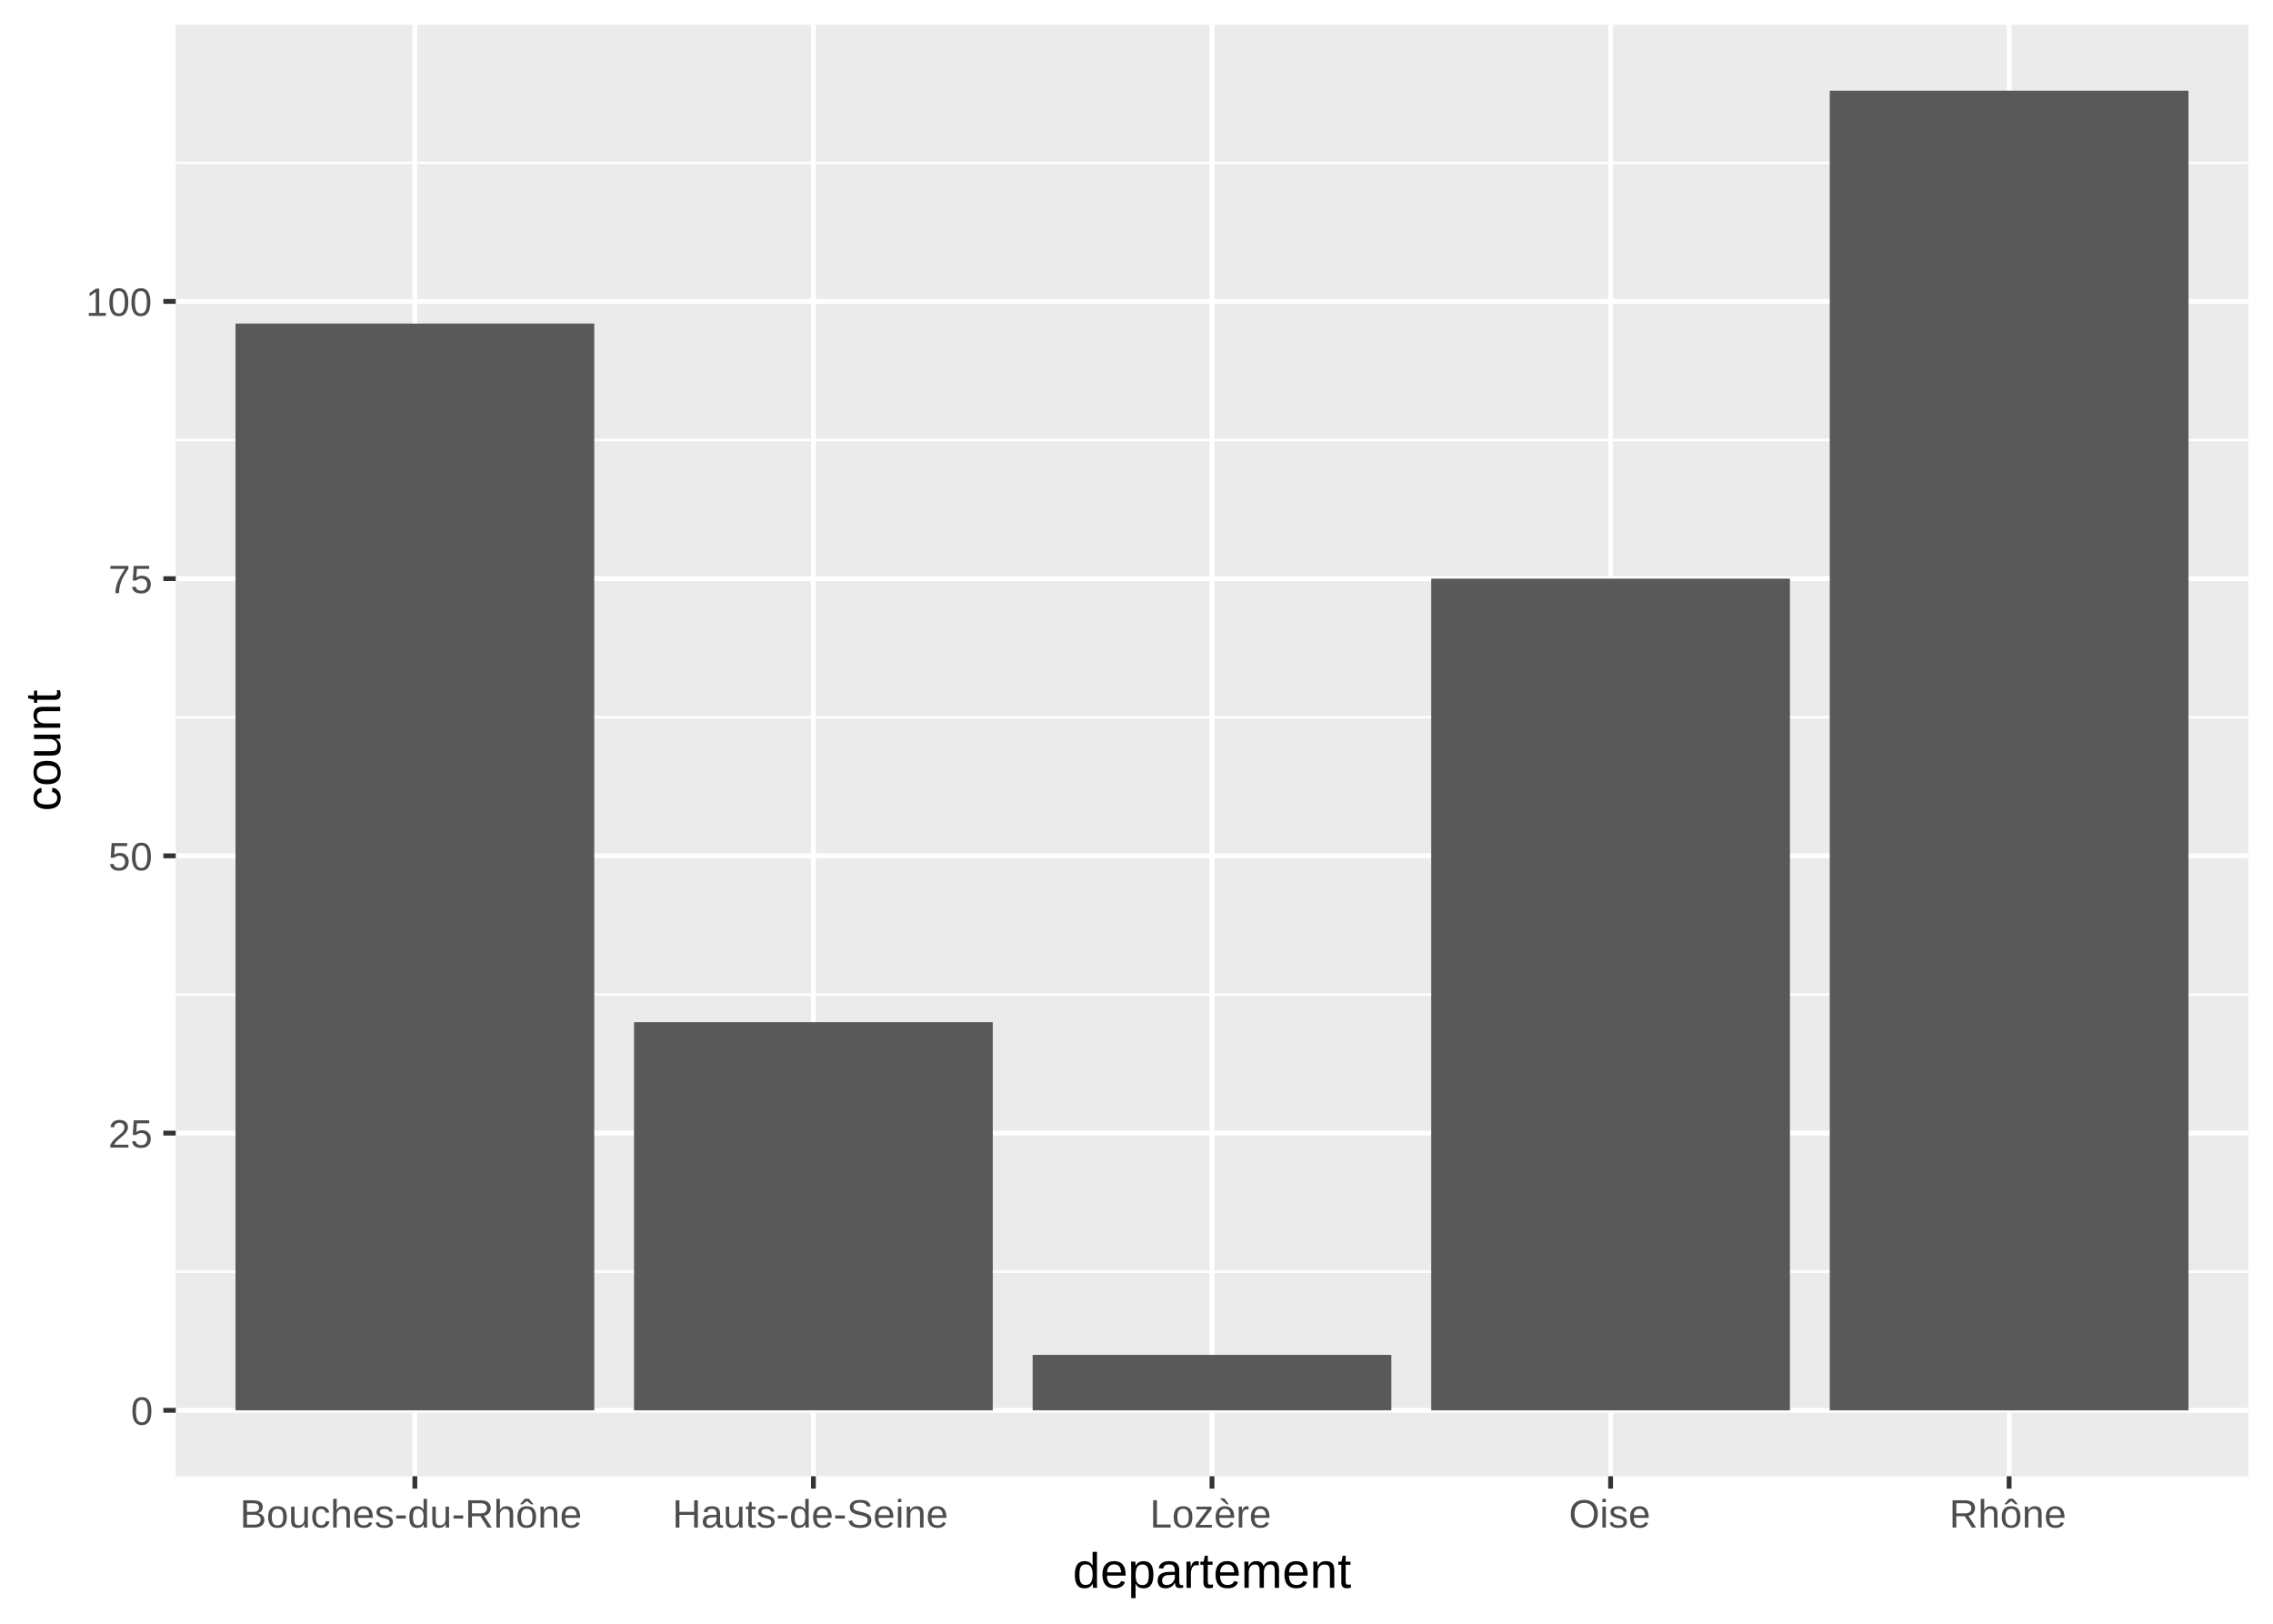
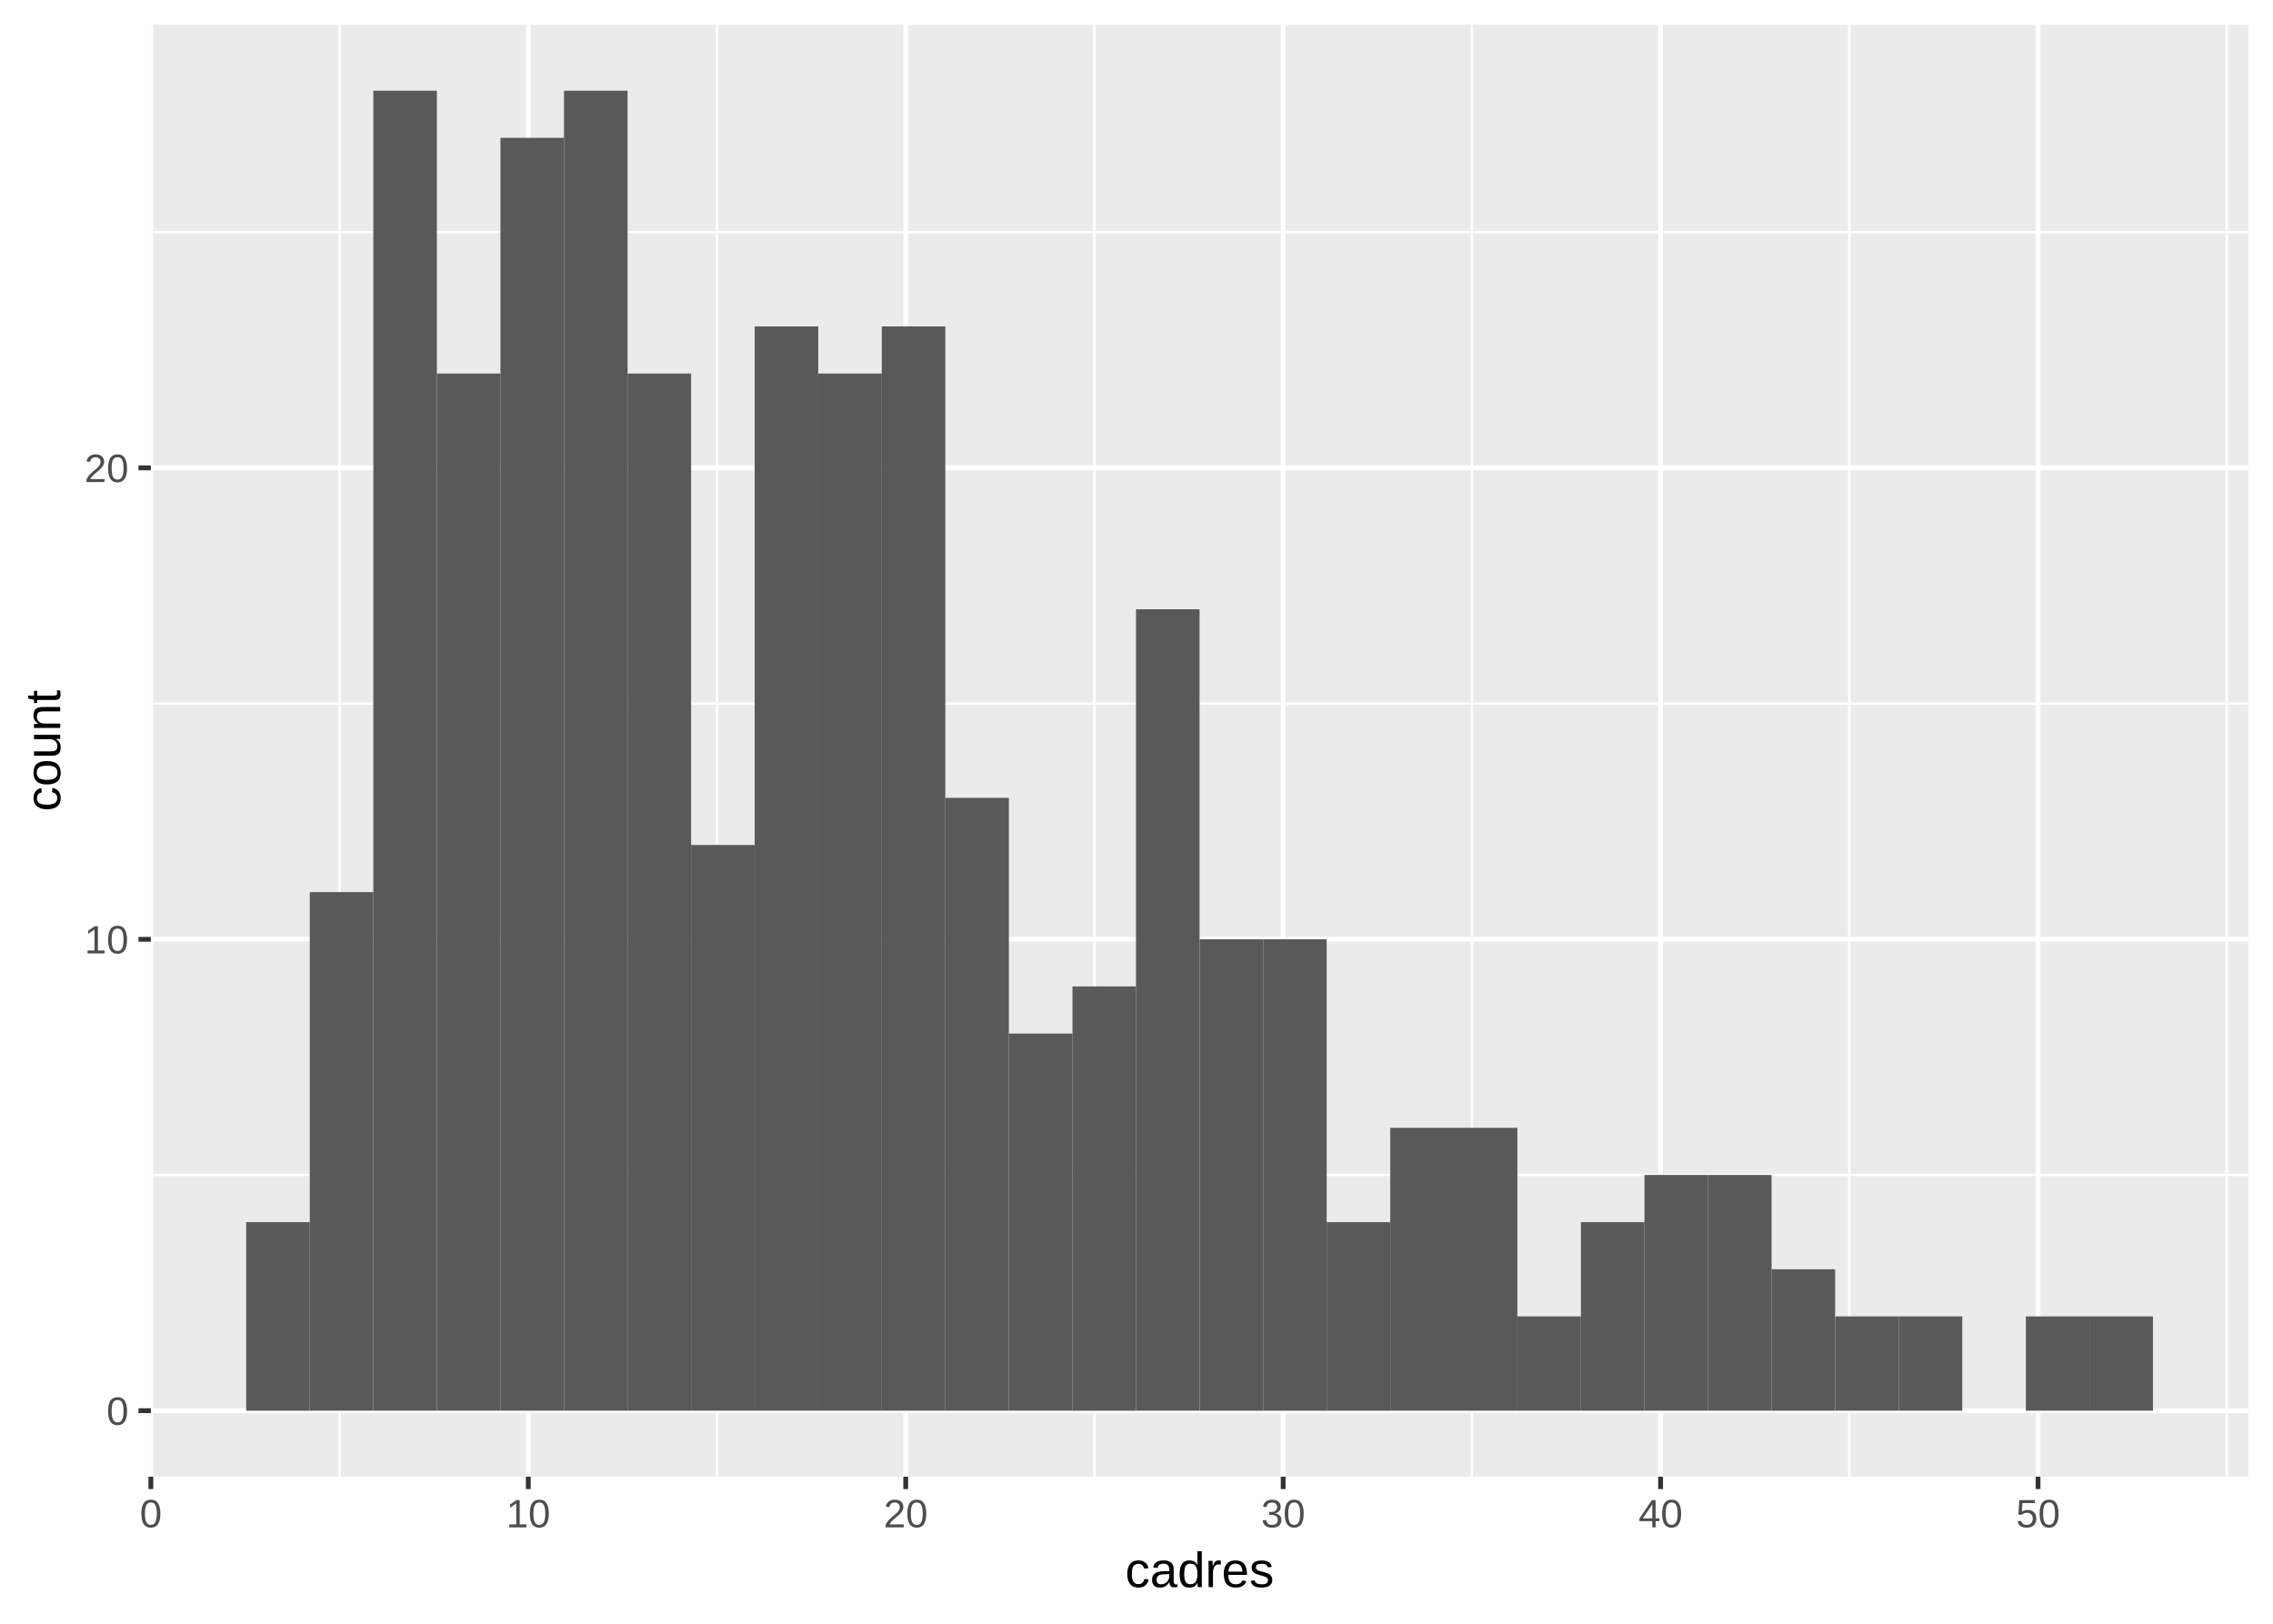
<svg xmlns="http://www.w3.org/2000/svg" viewBox="0 0 504.00 360.00">
  <defs>
    <style type="text/css">
    line, polyline, path, rect, circle {
      fill: none;
      stroke: #000000;
      stroke-linecap: round;
      stroke-linejoin: round;
      stroke-miterlimit: 10.00;
    }
  </style>
  </defs>
  <rect width="100%" height="100%" style="stroke: none; fill: #FFFFFF;" />
  <rect x="0.00" y="0.00" width="504.00" height="360.00" style="stroke-width: 1.07; stroke: #FFFFFF; fill: #FFFFFF;" />
  <defs>
-     <clipPath id="cpMzguOTYxNXw0OTguNTIxfDMyNy4zMTN8NS40Nzk0NQ==">
-       <rect x="38.96" y="5.48" width="459.56" height="321.83" />
+     <clipPath id="cpMzMuNDUzfDQ5OC41MjF8MzI3LjM5Nnw1LjQ3OTQ1">
+       <rect x="33.45" y="5.48" width="465.07" height="321.92" />
    </clipPath>
  </defs>
-   <rect x="38.96" y="5.48" width="459.56" height="321.83" style="stroke-width: 1.07; stroke: none; fill: #EBEBEB;" clip-path="url(#cpMzguOTYxNXw0OTguNTIxfDMyNy4zMTN8NS40Nzk0NQ==)" />
-   <polyline points="38.96,281.95 498.52,281.95 " style="stroke-width: 0.53; stroke: #FFFFFF; stroke-linecap: butt;" clip-path="url(#cpMzguOTYxNXw0OTguNTIxfDMyNy4zMTN8NS40Nzk0NQ==)" />
-   <polyline points="38.96,220.49 498.52,220.49 " style="stroke-width: 0.53; stroke: #FFFFFF; stroke-linecap: butt;" clip-path="url(#cpMzguOTYxNXw0OTguNTIxfDMyNy4zMTN8NS40Nzk0NQ==)" />
-   <polyline points="38.96,159.02 498.52,159.02 " style="stroke-width: 0.53; stroke: #FFFFFF; stroke-linecap: butt;" clip-path="url(#cpMzguOTYxNXw0OTguNTIxfDMyNy4zMTN8NS40Nzk0NQ==)" />
-   <polyline points="38.96,97.55 498.52,97.55 " style="stroke-width: 0.53; stroke: #FFFFFF; stroke-linecap: butt;" clip-path="url(#cpMzguOTYxNXw0OTguNTIxfDMyNy4zMTN8NS40Nzk0NQ==)" />
-   <polyline points="38.96,36.09 498.52,36.09 " style="stroke-width: 0.53; stroke: #FFFFFF; stroke-linecap: butt;" clip-path="url(#cpMzguOTYxNXw0OTguNTIxfDMyNy4zMTN8NS40Nzk0NQ==)" />
-   <polyline points="38.96,312.68 498.52,312.68 " style="stroke-width: 1.07; stroke: #FFFFFF; stroke-linecap: butt;" clip-path="url(#cpMzguOTYxNXw0OTguNTIxfDMyNy4zMTN8NS40Nzk0NQ==)" />
-   <polyline points="38.96,251.22 498.52,251.22 " style="stroke-width: 1.07; stroke: #FFFFFF; stroke-linecap: butt;" clip-path="url(#cpMzguOTYxNXw0OTguNTIxfDMyNy4zMTN8NS40Nzk0NQ==)" />
-   <polyline points="38.96,189.75 498.52,189.75 " style="stroke-width: 1.07; stroke: #FFFFFF; stroke-linecap: butt;" clip-path="url(#cpMzguOTYxNXw0OTguNTIxfDMyNy4zMTN8NS40Nzk0NQ==)" />
-   <polyline points="38.96,128.29 498.52,128.29 " style="stroke-width: 1.07; stroke: #FFFFFF; stroke-linecap: butt;" clip-path="url(#cpMzguOTYxNXw0OTguNTIxfDMyNy4zMTN8NS40Nzk0NQ==)" />
-   <polyline points="38.96,66.82 498.52,66.82 " style="stroke-width: 1.07; stroke: #FFFFFF; stroke-linecap: butt;" clip-path="url(#cpMzguOTYxNXw0OTguNTIxfDMyNy4zMTN8NS40Nzk0NQ==)" />
-   <polyline points="91.99,327.31 91.99,5.48 " style="stroke-width: 1.07; stroke: #FFFFFF; stroke-linecap: butt;" clip-path="url(#cpMzguOTYxNXw0OTguNTIxfDMyNy4zMTN8NS40Nzk0NQ==)" />
-   <polyline points="180.36,327.31 180.36,5.48 " style="stroke-width: 1.07; stroke: #FFFFFF; stroke-linecap: butt;" clip-path="url(#cpMzguOTYxNXw0OTguNTIxfDMyNy4zMTN8NS40Nzk0NQ==)" />
-   <polyline points="268.74,327.31 268.74,5.48 " style="stroke-width: 1.07; stroke: #FFFFFF; stroke-linecap: butt;" clip-path="url(#cpMzguOTYxNXw0OTguNTIxfDMyNy4zMTN8NS40Nzk0NQ==)" />
-   <polyline points="357.12,327.31 357.12,5.48 " style="stroke-width: 1.07; stroke: #FFFFFF; stroke-linecap: butt;" clip-path="url(#cpMzguOTYxNXw0OTguNTIxfDMyNy4zMTN8NS40Nzk0NQ==)" />
-   <polyline points="445.49,327.31 445.49,5.48 " style="stroke-width: 1.07; stroke: #FFFFFF; stroke-linecap: butt;" clip-path="url(#cpMzguOTYxNXw0OTguNTIxfDMyNy4zMTN8NS40Nzk0NQ==)" />
-   <rect x="52.22" y="71.74" width="79.54" height="240.94" style="stroke-width: 1.07; stroke: none; stroke-linecap: butt; fill: #595959;" clip-path="url(#cpMzguOTYxNXw0OTguNTIxfDMyNy4zMTN8NS40Nzk0NQ==)" />
-   <rect x="140.59" y="226.63" width="79.54" height="86.05" style="stroke-width: 1.07; stroke: none; stroke-linecap: butt; fill: #595959;" clip-path="url(#cpMzguOTYxNXw0OTguNTIxfDMyNy4zMTN8NS40Nzk0NQ==)" />
-   <rect x="228.97" y="300.39" width="79.54" height="12.29" style="stroke-width: 1.07; stroke: none; stroke-linecap: butt; fill: #595959;" clip-path="url(#cpMzguOTYxNXw0OTguNTIxfDMyNy4zMTN8NS40Nzk0NQ==)" />
-   <rect x="317.35" y="128.29" width="79.54" height="184.40" style="stroke-width: 1.07; stroke: none; stroke-linecap: butt; fill: #595959;" clip-path="url(#cpMzguOTYxNXw0OTguNTIxfDMyNy4zMTN8NS40Nzk0NQ==)" />
-   <rect x="405.72" y="20.11" width="79.54" height="292.58" style="stroke-width: 1.07; stroke: none; stroke-linecap: butt; fill: #595959;" clip-path="url(#cpMzguOTYxNXw0OTguNTIxfDMyNy4zMTN8NS40Nzk0NQ==)" />
+   <rect x="33.45" y="5.48" width="465.07" height="321.92" style="stroke-width: 1.07; stroke: none; fill: #EBEBEB;" clip-path="url(#cpMzMuNDUzfDQ5OC41MjF8MzI3LjM5Nnw1LjQ3OTQ1)" />
+   <polyline points="33.45,260.50 498.52,260.50 " style="stroke-width: 0.53; stroke: #FFFFFF; stroke-linecap: butt;" clip-path="url(#cpMzMuNDUzfDQ5OC41MjF8MzI3LjM5Nnw1LjQ3OTQ1)" />
+   <polyline points="33.45,155.99 498.52,155.99 " style="stroke-width: 0.53; stroke: #FFFFFF; stroke-linecap: butt;" clip-path="url(#cpMzMuNDUzfDQ5OC41MjF8MzI3LjM5Nnw1LjQ3OTQ1)" />
+   <polyline points="33.45,51.47 498.52,51.47 " style="stroke-width: 0.53; stroke: #FFFFFF; stroke-linecap: butt;" clip-path="url(#cpMzMuNDUzfDQ5OC41MjF8MzI3LjM5Nnw1LjQ3OTQ1)" />
+   <polyline points="75.30,327.40 75.30,5.48 " style="stroke-width: 0.53; stroke: #FFFFFF; stroke-linecap: butt;" clip-path="url(#cpMzMuNDUzfDQ5OC41MjF8MzI3LjM5Nnw1LjQ3OTQ1)" />
+   <polyline points="158.99,327.40 158.99,5.48 " style="stroke-width: 0.53; stroke: #FFFFFF; stroke-linecap: butt;" clip-path="url(#cpMzMuNDUzfDQ5OC41MjF8MzI3LjM5Nnw1LjQ3OTQ1)" />
+   <polyline points="242.68,327.40 242.68,5.48 " style="stroke-width: 0.53; stroke: #FFFFFF; stroke-linecap: butt;" clip-path="url(#cpMzMuNDUzfDQ5OC41MjF8MzI3LjM5Nnw1LjQ3OTQ1)" />
+   <polyline points="326.37,327.40 326.37,5.48 " style="stroke-width: 0.53; stroke: #FFFFFF; stroke-linecap: butt;" clip-path="url(#cpMzMuNDUzfDQ5OC41MjF8MzI3LjM5Nnw1LjQ3OTQ1)" />
+   <polyline points="410.05,327.40 410.05,5.48 " style="stroke-width: 0.53; stroke: #FFFFFF; stroke-linecap: butt;" clip-path="url(#cpMzMuNDUzfDQ5OC41MjF8MzI3LjM5Nnw1LjQ3OTQ1)" />
+   <polyline points="493.74,327.40 493.74,5.48 " style="stroke-width: 0.53; stroke: #FFFFFF; stroke-linecap: butt;" clip-path="url(#cpMzMuNDUzfDQ5OC41MjF8MzI3LjM5Nnw1LjQ3OTQ1)" />
+   <polyline points="33.45,312.76 498.52,312.76 " style="stroke-width: 1.07; stroke: #FFFFFF; stroke-linecap: butt;" clip-path="url(#cpMzMuNDUzfDQ5OC41MjF8MzI3LjM5Nnw1LjQ3OTQ1)" />
+   <polyline points="33.45,208.25 498.52,208.25 " style="stroke-width: 1.07; stroke: #FFFFFF; stroke-linecap: butt;" clip-path="url(#cpMzMuNDUzfDQ5OC41MjF8MzI3LjM5Nnw1LjQ3OTQ1)" />
+   <polyline points="33.45,103.73 498.52,103.73 " style="stroke-width: 1.07; stroke: #FFFFFF; stroke-linecap: butt;" clip-path="url(#cpMzMuNDUzfDQ5OC41MjF8MzI3LjM5Nnw1LjQ3OTQ1)" />
+   <polyline points="33.45,327.40 33.45,5.48 " style="stroke-width: 1.07; stroke: #FFFFFF; stroke-linecap: butt;" clip-path="url(#cpMzMuNDUzfDQ5OC41MjF8MzI3LjM5Nnw1LjQ3OTQ1)" />
+   <polyline points="117.14,327.40 117.14,5.48 " style="stroke-width: 1.07; stroke: #FFFFFF; stroke-linecap: butt;" clip-path="url(#cpMzMuNDUzfDQ5OC41MjF8MzI3LjM5Nnw1LjQ3OTQ1)" />
+   <polyline points="200.83,327.40 200.83,5.48 " style="stroke-width: 1.07; stroke: #FFFFFF; stroke-linecap: butt;" clip-path="url(#cpMzMuNDUzfDQ5OC41MjF8MzI3LjM5Nnw1LjQ3OTQ1)" />
+   <polyline points="284.52,327.40 284.52,5.48 " style="stroke-width: 1.07; stroke: #FFFFFF; stroke-linecap: butt;" clip-path="url(#cpMzMuNDUzfDQ5OC41MjF8MzI3LjM5Nnw1LjQ3OTQ1)" />
+   <polyline points="368.21,327.40 368.21,5.48 " style="stroke-width: 1.07; stroke: #FFFFFF; stroke-linecap: butt;" clip-path="url(#cpMzMuNDUzfDQ5OC41MjF8MzI3LjM5Nnw1LjQ3OTQ1)" />
+   <polyline points="451.90,327.40 451.90,5.48 " style="stroke-width: 1.07; stroke: #FFFFFF; stroke-linecap: butt;" clip-path="url(#cpMzMuNDUzfDQ5OC41MjF8MzI3LjM5Nnw1LjQ3OTQ1)" />
+   <rect x="54.59" y="270.96" width="14.09" height="41.81" style="stroke-width: 1.07; stroke: none; stroke-linecap: butt; fill: #595959;" clip-path="url(#cpMzMuNDUzfDQ5OC41MjF8MzI3LjM5Nnw1LjQ3OTQ1)" />
+   <rect x="68.69" y="197.79" width="14.09" height="114.97" style="stroke-width: 1.07; stroke: none; stroke-linecap: butt; fill: #595959;" clip-path="url(#cpMzMuNDUzfDQ5OC41MjF8MzI3LjM5Nnw1LjQ3OTQ1)" />
+   <rect x="82.78" y="20.11" width="14.09" height="292.65" style="stroke-width: 1.07; stroke: none; stroke-linecap: butt; fill: #595959;" clip-path="url(#cpMzMuNDUzfDQ5OC41MjF8MzI3LjM5Nnw1LjQ3OTQ1)" />
+   <rect x="96.87" y="82.82" width="14.09" height="229.94" style="stroke-width: 1.07; stroke: none; stroke-linecap: butt; fill: #595959;" clip-path="url(#cpMzMuNDUzfDQ5OC41MjF8MzI3LjM5Nnw1LjQ3OTQ1)" />
+   <rect x="110.96" y="30.56" width="14.09" height="282.20" style="stroke-width: 1.07; stroke: none; stroke-linecap: butt; fill: #595959;" clip-path="url(#cpMzMuNDUzfDQ5OC41MjF8MzI3LjM5Nnw1LjQ3OTQ1)" />
+   <rect x="125.06" y="20.11" width="14.09" height="292.65" style="stroke-width: 1.07; stroke: none; stroke-linecap: butt; fill: #595959;" clip-path="url(#cpMzMuNDUzfDQ5OC41MjF8MzI3LjM5Nnw1LjQ3OTQ1)" />
+   <rect x="139.15" y="82.82" width="14.09" height="229.94" style="stroke-width: 1.07; stroke: none; stroke-linecap: butt; fill: #595959;" clip-path="url(#cpMzMuNDUzfDQ5OC41MjF8MzI3LjM5Nnw1LjQ3OTQ1)" />
+   <rect x="153.24" y="187.34" width="14.09" height="125.42" style="stroke-width: 1.07; stroke: none; stroke-linecap: butt; fill: #595959;" clip-path="url(#cpMzMuNDUzfDQ5OC41MjF8MzI3LjM5Nnw1LjQ3OTQ1)" />
+   <rect x="167.34" y="72.37" width="14.09" height="240.39" style="stroke-width: 1.07; stroke: none; stroke-linecap: butt; fill: #595959;" clip-path="url(#cpMzMuNDUzfDQ5OC41MjF8MzI3LjM5Nnw1LjQ3OTQ1)" />
+   <rect x="181.43" y="82.82" width="14.09" height="229.94" style="stroke-width: 1.07; stroke: none; stroke-linecap: butt; fill: #595959;" clip-path="url(#cpMzMuNDUzfDQ5OC41MjF8MzI3LjM5Nnw1LjQ3OTQ1)" />
+   <rect x="195.52" y="72.37" width="14.09" height="240.39" style="stroke-width: 1.07; stroke: none; stroke-linecap: butt; fill: #595959;" clip-path="url(#cpMzMuNDUzfDQ5OC41MjF8MzI3LjM5Nnw1LjQ3OTQ1)" />
+   <rect x="209.61" y="176.89" width="14.09" height="135.87" style="stroke-width: 1.07; stroke: none; stroke-linecap: butt; fill: #595959;" clip-path="url(#cpMzMuNDUzfDQ5OC41MjF8MzI3LjM5Nnw1LjQ3OTQ1)" />
+   <rect x="223.71" y="229.15" width="14.09" height="83.61" style="stroke-width: 1.07; stroke: none; stroke-linecap: butt; fill: #595959;" clip-path="url(#cpMzMuNDUzfDQ5OC41MjF8MzI3LjM5Nnw1LjQ3OTQ1)" />
+   <rect x="237.80" y="218.70" width="14.09" height="94.07" style="stroke-width: 1.07; stroke: none; stroke-linecap: butt; fill: #595959;" clip-path="url(#cpMzMuNDUzfDQ5OC41MjF8MzI3LjM5Nnw1LjQ3OTQ1)" />
+   <rect x="251.89" y="135.08" width="14.09" height="177.68" style="stroke-width: 1.07; stroke: none; stroke-linecap: butt; fill: #595959;" clip-path="url(#cpMzMuNDUzfDQ5OC41MjF8MzI3LjM5Nnw1LjQ3OTQ1)" />
+   <rect x="265.99" y="208.25" width="14.09" height="104.52" style="stroke-width: 1.07; stroke: none; stroke-linecap: butt; fill: #595959;" clip-path="url(#cpMzMuNDUzfDQ5OC41MjF8MzI3LjM5Nnw1LjQ3OTQ1)" />
+   <rect x="280.08" y="208.25" width="14.09" height="104.52" style="stroke-width: 1.07; stroke: none; stroke-linecap: butt; fill: #595959;" clip-path="url(#cpMzMuNDUzfDQ5OC41MjF8MzI3LjM5Nnw1LjQ3OTQ1)" />
+   <rect x="294.17" y="270.96" width="14.09" height="41.81" style="stroke-width: 1.07; stroke: none; stroke-linecap: butt; fill: #595959;" clip-path="url(#cpMzMuNDUzfDQ5OC41MjF8MzI3LjM5Nnw1LjQ3OTQ1)" />
+   <rect x="308.27" y="250.05" width="14.09" height="62.71" style="stroke-width: 1.07; stroke: none; stroke-linecap: butt; fill: #595959;" clip-path="url(#cpMzMuNDUzfDQ5OC41MjF8MzI3LjM5Nnw1LjQ3OTQ1)" />
+   <rect x="322.36" y="250.05" width="14.09" height="62.71" style="stroke-width: 1.07; stroke: none; stroke-linecap: butt; fill: #595959;" clip-path="url(#cpMzMuNDUzfDQ5OC41MjF8MzI3LjM5Nnw1LjQ3OTQ1)" />
+   <rect x="336.45" y="291.86" width="14.09" height="20.90" style="stroke-width: 1.07; stroke: none; stroke-linecap: butt; fill: #595959;" clip-path="url(#cpMzMuNDUzfDQ5OC41MjF8MzI3LjM5Nnw1LjQ3OTQ1)" />
+   <rect x="350.54" y="270.96" width="14.09" height="41.81" style="stroke-width: 1.07; stroke: none; stroke-linecap: butt; fill: #595959;" clip-path="url(#cpMzMuNDUzfDQ5OC41MjF8MzI3LjM5Nnw1LjQ3OTQ1)" />
+   <rect x="364.64" y="260.50" width="14.09" height="52.26" style="stroke-width: 1.07; stroke: none; stroke-linecap: butt; fill: #595959;" clip-path="url(#cpMzMuNDUzfDQ5OC41MjF8MzI3LjM5Nnw1LjQ3OTQ1)" />
+   <rect x="378.73" y="260.50" width="14.09" height="52.26" style="stroke-width: 1.07; stroke: none; stroke-linecap: butt; fill: #595959;" clip-path="url(#cpMzMuNDUzfDQ5OC41MjF8MzI3LjM5Nnw1LjQ3OTQ1)" />
+   <rect x="392.82" y="281.41" width="14.09" height="31.36" style="stroke-width: 1.07; stroke: none; stroke-linecap: butt; fill: #595959;" clip-path="url(#cpMzMuNDUzfDQ5OC41MjF8MzI3LjM5Nnw1LjQ3OTQ1)" />
+   <rect x="406.92" y="291.86" width="14.09" height="20.90" style="stroke-width: 1.07; stroke: none; stroke-linecap: butt; fill: #595959;" clip-path="url(#cpMzMuNDUzfDQ5OC41MjF8MzI3LjM5Nnw1LjQ3OTQ1)" />
+   <rect x="421.01" y="291.86" width="14.09" height="20.90" style="stroke-width: 1.07; stroke: none; stroke-linecap: butt; fill: #595959;" clip-path="url(#cpMzMuNDUzfDQ5OC41MjF8MzI3LjM5Nnw1LjQ3OTQ1)" />
+   <rect x="435.10" y="312.76" width="14.09" height="0.00" style="stroke-width: 1.07; stroke: none; stroke-linecap: butt; fill: #595959;" clip-path="url(#cpMzMuNDUzfDQ5OC41MjF8MzI3LjM5Nnw1LjQ3OTQ1)" />
+   <rect x="449.20" y="291.86" width="14.09" height="20.90" style="stroke-width: 1.07; stroke: none; stroke-linecap: butt; fill: #595959;" clip-path="url(#cpMzMuNDUzfDQ5OC41MjF8MzI3LjM5Nnw1LjQ3OTQ1)" />
+   <rect x="463.29" y="291.86" width="14.09" height="20.90" style="stroke-width: 1.07; stroke: none; stroke-linecap: butt; fill: #595959;" clip-path="url(#cpMzMuNDUzfDQ5OC41MjF8MzI3LjM5Nnw1LjQ3OTQ1)" />
  <defs>
    <clipPath id="cpMHw1MDR8MzYwfDA=">
      <rect x="0.00" y="0.00" width="504.00" height="360.00" />
    </clipPath>
  </defs>
  <g clip-path="url(#cpMHw1MDR8MzYwfDA=)">
-     <text x="29.02" y="315.90" style="font-size: 8.80px; fill: #4D4D4D; font-family: Arial;" textLength="5.01px" lengthAdjust="spacingAndGlyphs">0</text>
+     <text x="23.63" y="315.91" style="font-size: 8.80px; fill: #4D4D4D; font-family: Arial;" textLength="4.89px" lengthAdjust="spacingAndGlyphs">0</text>
  </g>
  <g clip-path="url(#cpMHw1MDR8MzYwfDA=)">
-     <text x="24.02" y="254.44" style="font-size: 8.80px; fill: #4D4D4D; font-family: Arial;" textLength="10.01px" lengthAdjust="spacingAndGlyphs">25</text>
+     <text x="18.73" y="211.39" style="font-size: 8.80px; fill: #4D4D4D; font-family: Arial;" textLength="9.79px" lengthAdjust="spacingAndGlyphs">10</text>
  </g>
  <g clip-path="url(#cpMHw1MDR8MzYwfDA=)">
-     <text x="24.02" y="192.97" style="font-size: 8.80px; fill: #4D4D4D; font-family: Arial;" textLength="10.01px" lengthAdjust="spacingAndGlyphs">50</text>
+     <text x="18.73" y="106.88" style="font-size: 8.80px; fill: #4D4D4D; font-family: Arial;" textLength="9.79px" lengthAdjust="spacingAndGlyphs">20</text>
+   </g>
+   <polyline points="30.71,312.76 33.45,312.76 " style="stroke-width: 1.07; stroke: #333333; stroke-linecap: butt;" clip-path="url(#cpMHw1MDR8MzYwfDA=)" />
+   <polyline points="30.71,208.25 33.45,208.25 " style="stroke-width: 1.07; stroke: #333333; stroke-linecap: butt;" clip-path="url(#cpMHw1MDR8MzYwfDA=)" />
+   <polyline points="30.71,103.73 33.45,103.73 " style="stroke-width: 1.07; stroke: #333333; stroke-linecap: butt;" clip-path="url(#cpMHw1MDR8MzYwfDA=)" />
+   <polyline points="33.45,330.14 33.45,327.40 " style="stroke-width: 1.07; stroke: #333333; stroke-linecap: butt;" clip-path="url(#cpMHw1MDR8MzYwfDA=)" />
+   <polyline points="117.14,330.14 117.14,327.40 " style="stroke-width: 1.07; stroke: #333333; stroke-linecap: butt;" clip-path="url(#cpMHw1MDR8MzYwfDA=)" />
+   <polyline points="200.83,330.14 200.83,327.40 " style="stroke-width: 1.07; stroke: #333333; stroke-linecap: butt;" clip-path="url(#cpMHw1MDR8MzYwfDA=)" />
+   <polyline points="284.52,330.14 284.52,327.40 " style="stroke-width: 1.07; stroke: #333333; stroke-linecap: butt;" clip-path="url(#cpMHw1MDR8MzYwfDA=)" />
+   <polyline points="368.21,330.14 368.21,327.40 " style="stroke-width: 1.07; stroke: #333333; stroke-linecap: butt;" clip-path="url(#cpMHw1MDR8MzYwfDA=)" />
+   <polyline points="451.90,330.14 451.90,327.40 " style="stroke-width: 1.07; stroke: #333333; stroke-linecap: butt;" clip-path="url(#cpMHw1MDR8MzYwfDA=)" />
+   <g clip-path="url(#cpMHw1MDR8MzYwfDA=)">
+     <text x="31.01" y="338.63" style="font-size: 8.80px; fill: #4D4D4D; font-family: Arial;" textLength="4.89px" lengthAdjust="spacingAndGlyphs">0</text>
  </g>
  <g clip-path="url(#cpMHw1MDR8MzYwfDA=)">
-     <text x="24.02" y="131.51" style="font-size: 8.80px; fill: #4D4D4D; font-family: Arial;" textLength="10.01px" lengthAdjust="spacingAndGlyphs">75</text>
+     <text x="112.25" y="338.63" style="font-size: 8.80px; fill: #4D4D4D; font-family: Arial;" textLength="9.79px" lengthAdjust="spacingAndGlyphs">10</text>
  </g>
  <g clip-path="url(#cpMHw1MDR8MzYwfDA=)">
-     <text x="19.01" y="70.04" style="font-size: 8.80px; fill: #4D4D4D; font-family: Arial;" textLength="15.02px" lengthAdjust="spacingAndGlyphs">100</text>
-   </g>
-   <polyline points="36.22,312.68 38.96,312.68 " style="stroke-width: 1.07; stroke: #333333; stroke-linecap: butt;" clip-path="url(#cpMHw1MDR8MzYwfDA=)" />
-   <polyline points="36.22,251.22 38.96,251.22 " style="stroke-width: 1.07; stroke: #333333; stroke-linecap: butt;" clip-path="url(#cpMHw1MDR8MzYwfDA=)" />
-   <polyline points="36.22,189.75 38.96,189.75 " style="stroke-width: 1.07; stroke: #333333; stroke-linecap: butt;" clip-path="url(#cpMHw1MDR8MzYwfDA=)" />
-   <polyline points="36.22,128.29 38.96,128.29 " style="stroke-width: 1.07; stroke: #333333; stroke-linecap: butt;" clip-path="url(#cpMHw1MDR8MzYwfDA=)" />
-   <polyline points="36.22,66.82 38.96,66.82 " style="stroke-width: 1.07; stroke: #333333; stroke-linecap: butt;" clip-path="url(#cpMHw1MDR8MzYwfDA=)" />
-   <polyline points="91.99,330.05 91.99,327.31 " style="stroke-width: 1.07; stroke: #333333; stroke-linecap: butt;" clip-path="url(#cpMHw1MDR8MzYwfDA=)" />
-   <polyline points="180.36,330.05 180.36,327.31 " style="stroke-width: 1.07; stroke: #333333; stroke-linecap: butt;" clip-path="url(#cpMHw1MDR8MzYwfDA=)" />
-   <polyline points="268.74,330.05 268.74,327.31 " style="stroke-width: 1.07; stroke: #333333; stroke-linecap: butt;" clip-path="url(#cpMHw1MDR8MzYwfDA=)" />
-   <polyline points="357.12,330.05 357.12,327.31 " style="stroke-width: 1.07; stroke: #333333; stroke-linecap: butt;" clip-path="url(#cpMHw1MDR8MzYwfDA=)" />
-   <polyline points="445.49,330.05 445.49,327.31 " style="stroke-width: 1.07; stroke: #333333; stroke-linecap: butt;" clip-path="url(#cpMHw1MDR8MzYwfDA=)" />
-   <g clip-path="url(#cpMHw1MDR8MzYwfDA=)">
-     <text x="53.21" y="338.68" style="font-size: 8.80px; fill: #4D4D4D; font-family: Arial;" textLength="77.55px" lengthAdjust="spacingAndGlyphs">Bouches-du-Rhône</text>
+     <text x="195.94" y="338.63" style="font-size: 8.80px; fill: #4D4D4D; font-family: Arial;" textLength="9.79px" lengthAdjust="spacingAndGlyphs">20</text>
  </g>
  <g clip-path="url(#cpMHw1MDR8MzYwfDA=)">
-     <text x="149.10" y="338.68" style="font-size: 8.80px; fill: #4D4D4D; font-family: Arial;" textLength="62.53px" lengthAdjust="spacingAndGlyphs">Hauts-de-Seine</text>
+     <text x="279.63" y="338.63" style="font-size: 8.80px; fill: #4D4D4D; font-family: Arial;" textLength="9.79px" lengthAdjust="spacingAndGlyphs">30</text>
  </g>
  <g clip-path="url(#cpMHw1MDR8MzYwfDA=)">
-     <text x="254.98" y="338.68" style="font-size: 8.80px; fill: #4D4D4D; font-family: Arial;" textLength="27.52px" lengthAdjust="spacingAndGlyphs">Lozère</text>
+     <text x="363.32" y="338.63" style="font-size: 8.80px; fill: #4D4D4D; font-family: Arial;" textLength="9.79px" lengthAdjust="spacingAndGlyphs">40</text>
  </g>
  <g clip-path="url(#cpMHw1MDR8MzYwfDA=)">
-     <text x="347.87" y="338.68" style="font-size: 8.80px; fill: #4D4D4D; font-family: Arial;" textLength="18.51px" lengthAdjust="spacingAndGlyphs">Oise</text>
+     <text x="447.01" y="338.63" style="font-size: 8.80px; fill: #4D4D4D; font-family: Arial;" textLength="9.79px" lengthAdjust="spacingAndGlyphs">50</text>
  </g>
  <g clip-path="url(#cpMHw1MDR8MzYwfDA=)">
-     <text x="432.23" y="338.68" style="font-size: 8.80px; fill: #4D4D4D; font-family: Arial;" textLength="26.52px" lengthAdjust="spacingAndGlyphs">Rhône</text>
+     <text x="249.48" y="351.88" style="font-size: 11.00px; font-family: Arial;" textLength="33.02px" lengthAdjust="spacingAndGlyphs">cadres</text>
  </g>
  <g clip-path="url(#cpMHw1MDR8MzYwfDA=)">
-     <text x="237.86" y="352.04" style="font-size: 11.00px; font-family: Arial;" textLength="61.76px" lengthAdjust="spacingAndGlyphs">departement</text>
-   </g>
-   <g clip-path="url(#cpMHw1MDR8MzYwfDA=)">
-     <text transform="translate(13.35,179.85) rotate(-90)" style="font-size: 11.00px; font-family: Arial;" textLength="26.91px" lengthAdjust="spacingAndGlyphs">count</text>
+     <text transform="translate(13.35,179.89) rotate(-90)" style="font-size: 11.00px; font-family: Arial;" textLength="26.91px" lengthAdjust="spacingAndGlyphs">count</text>
  </g>
</svg>
